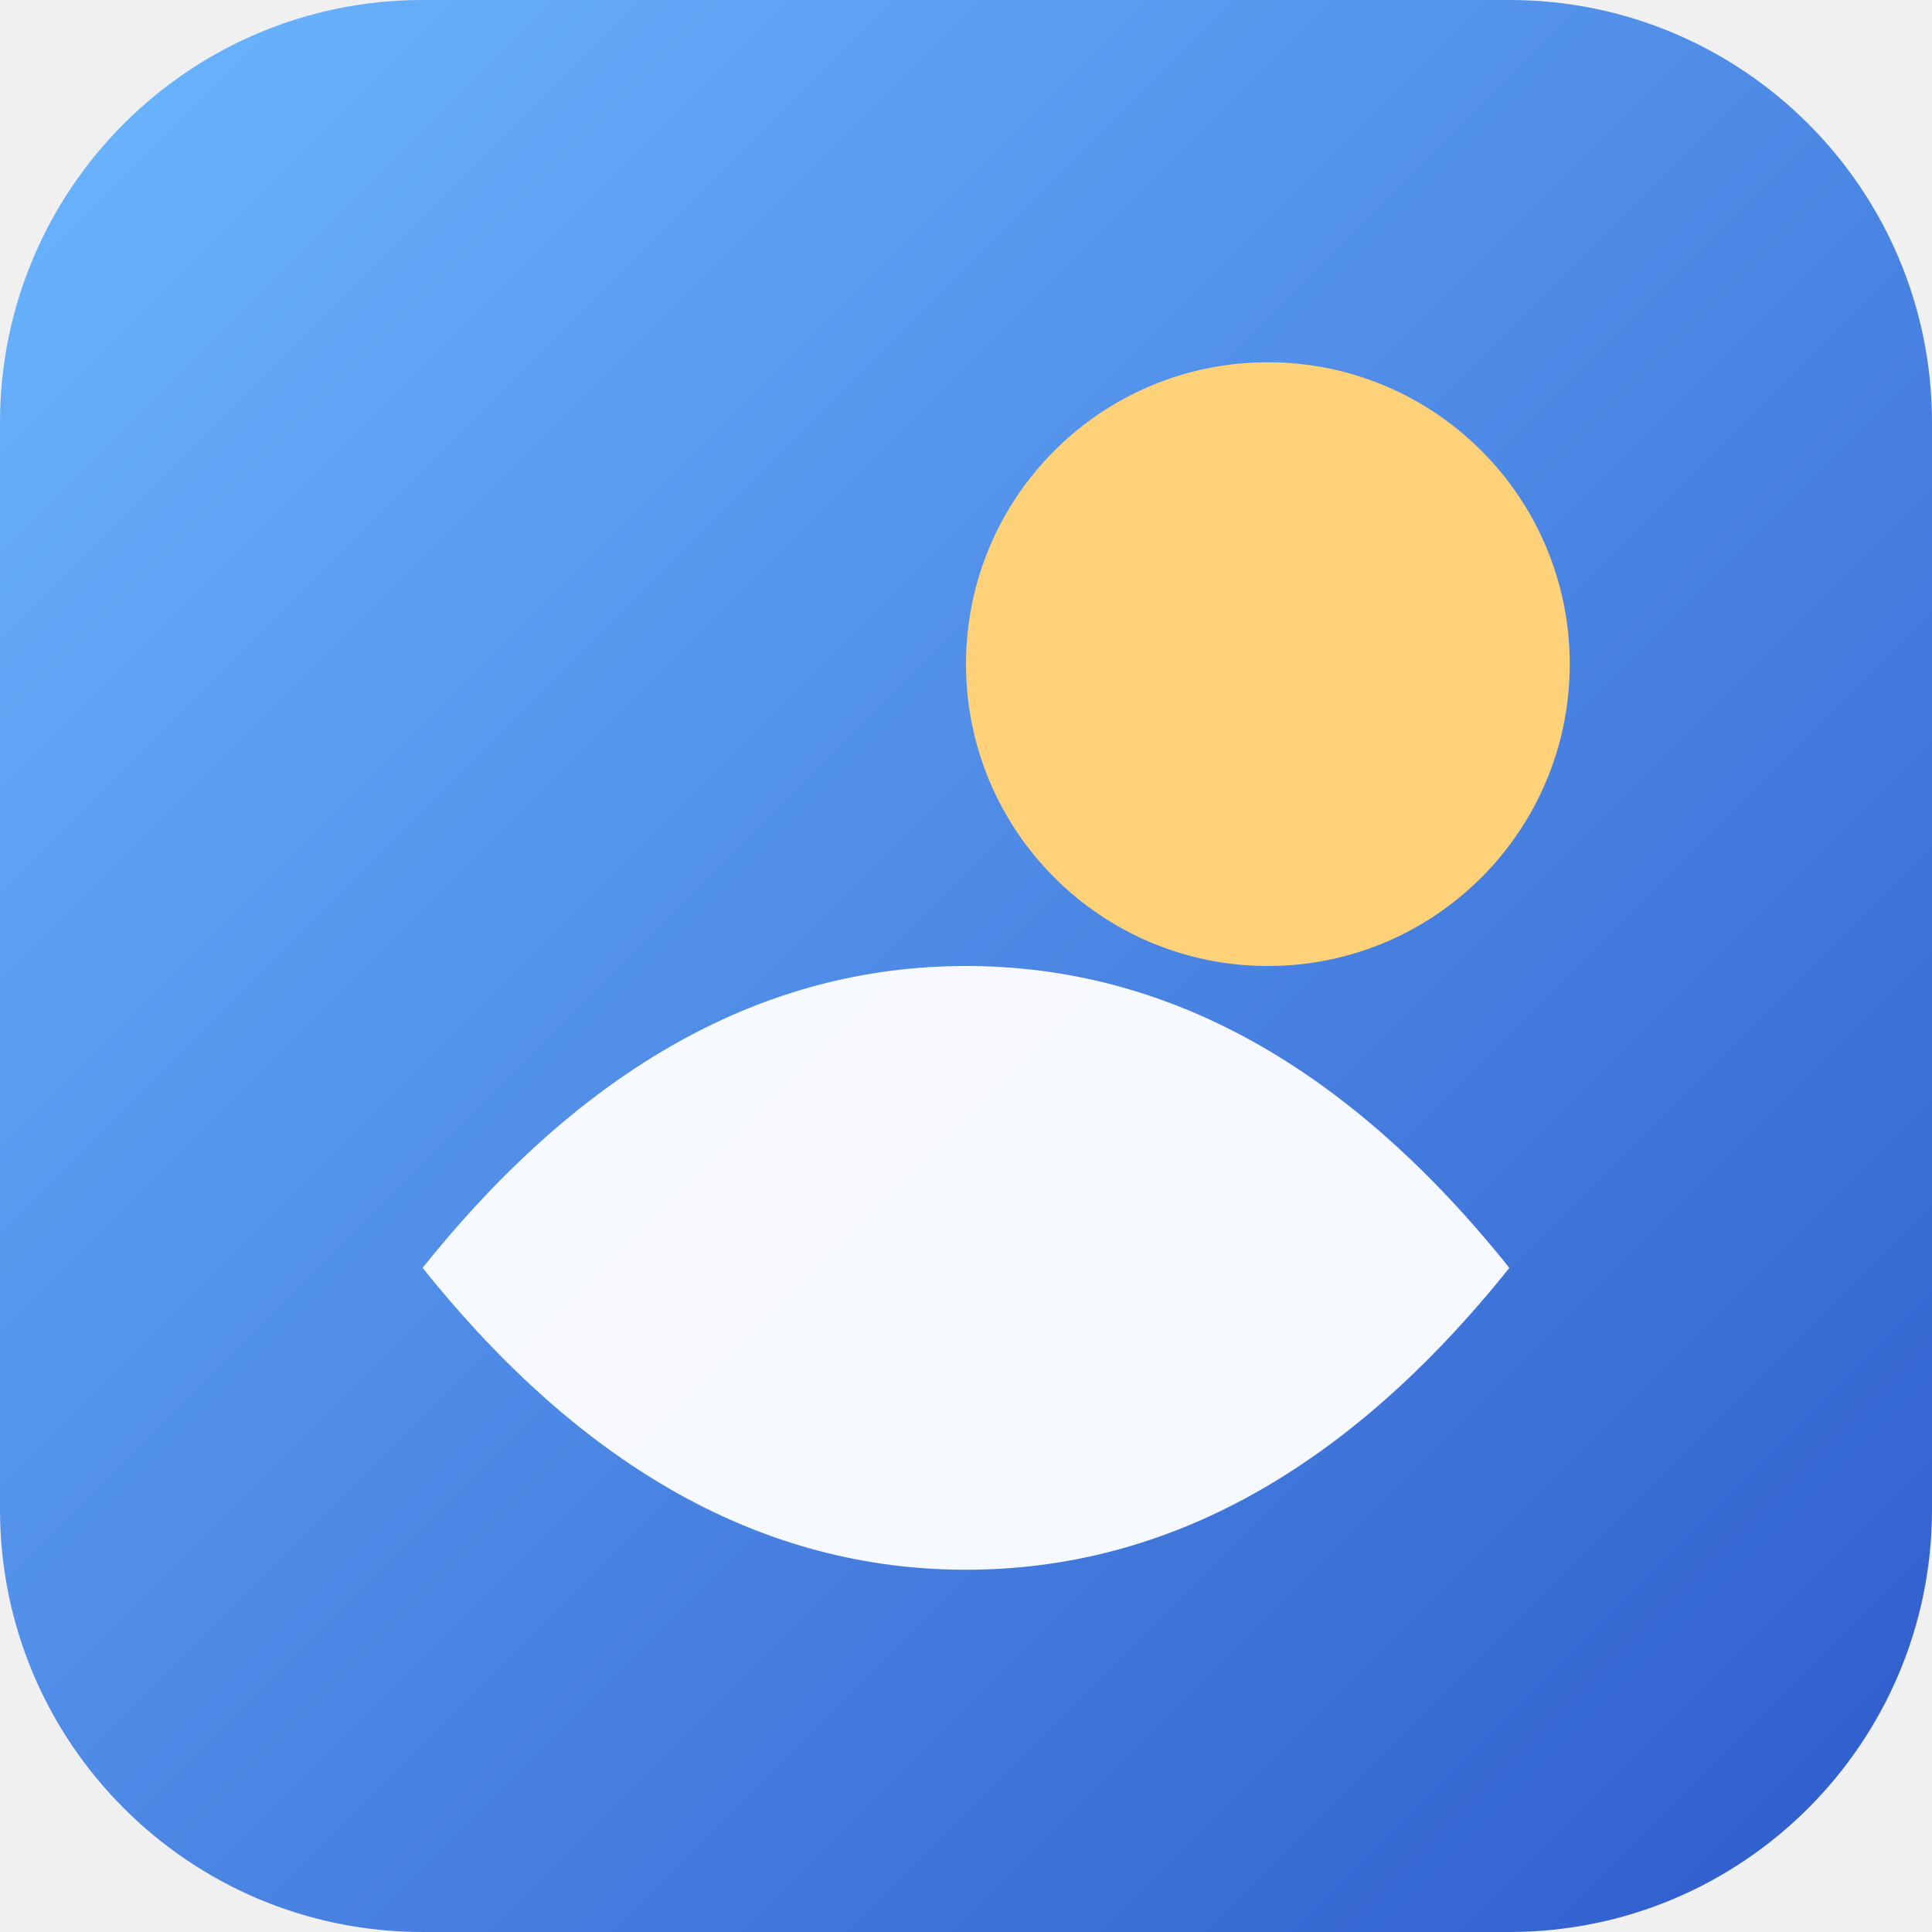
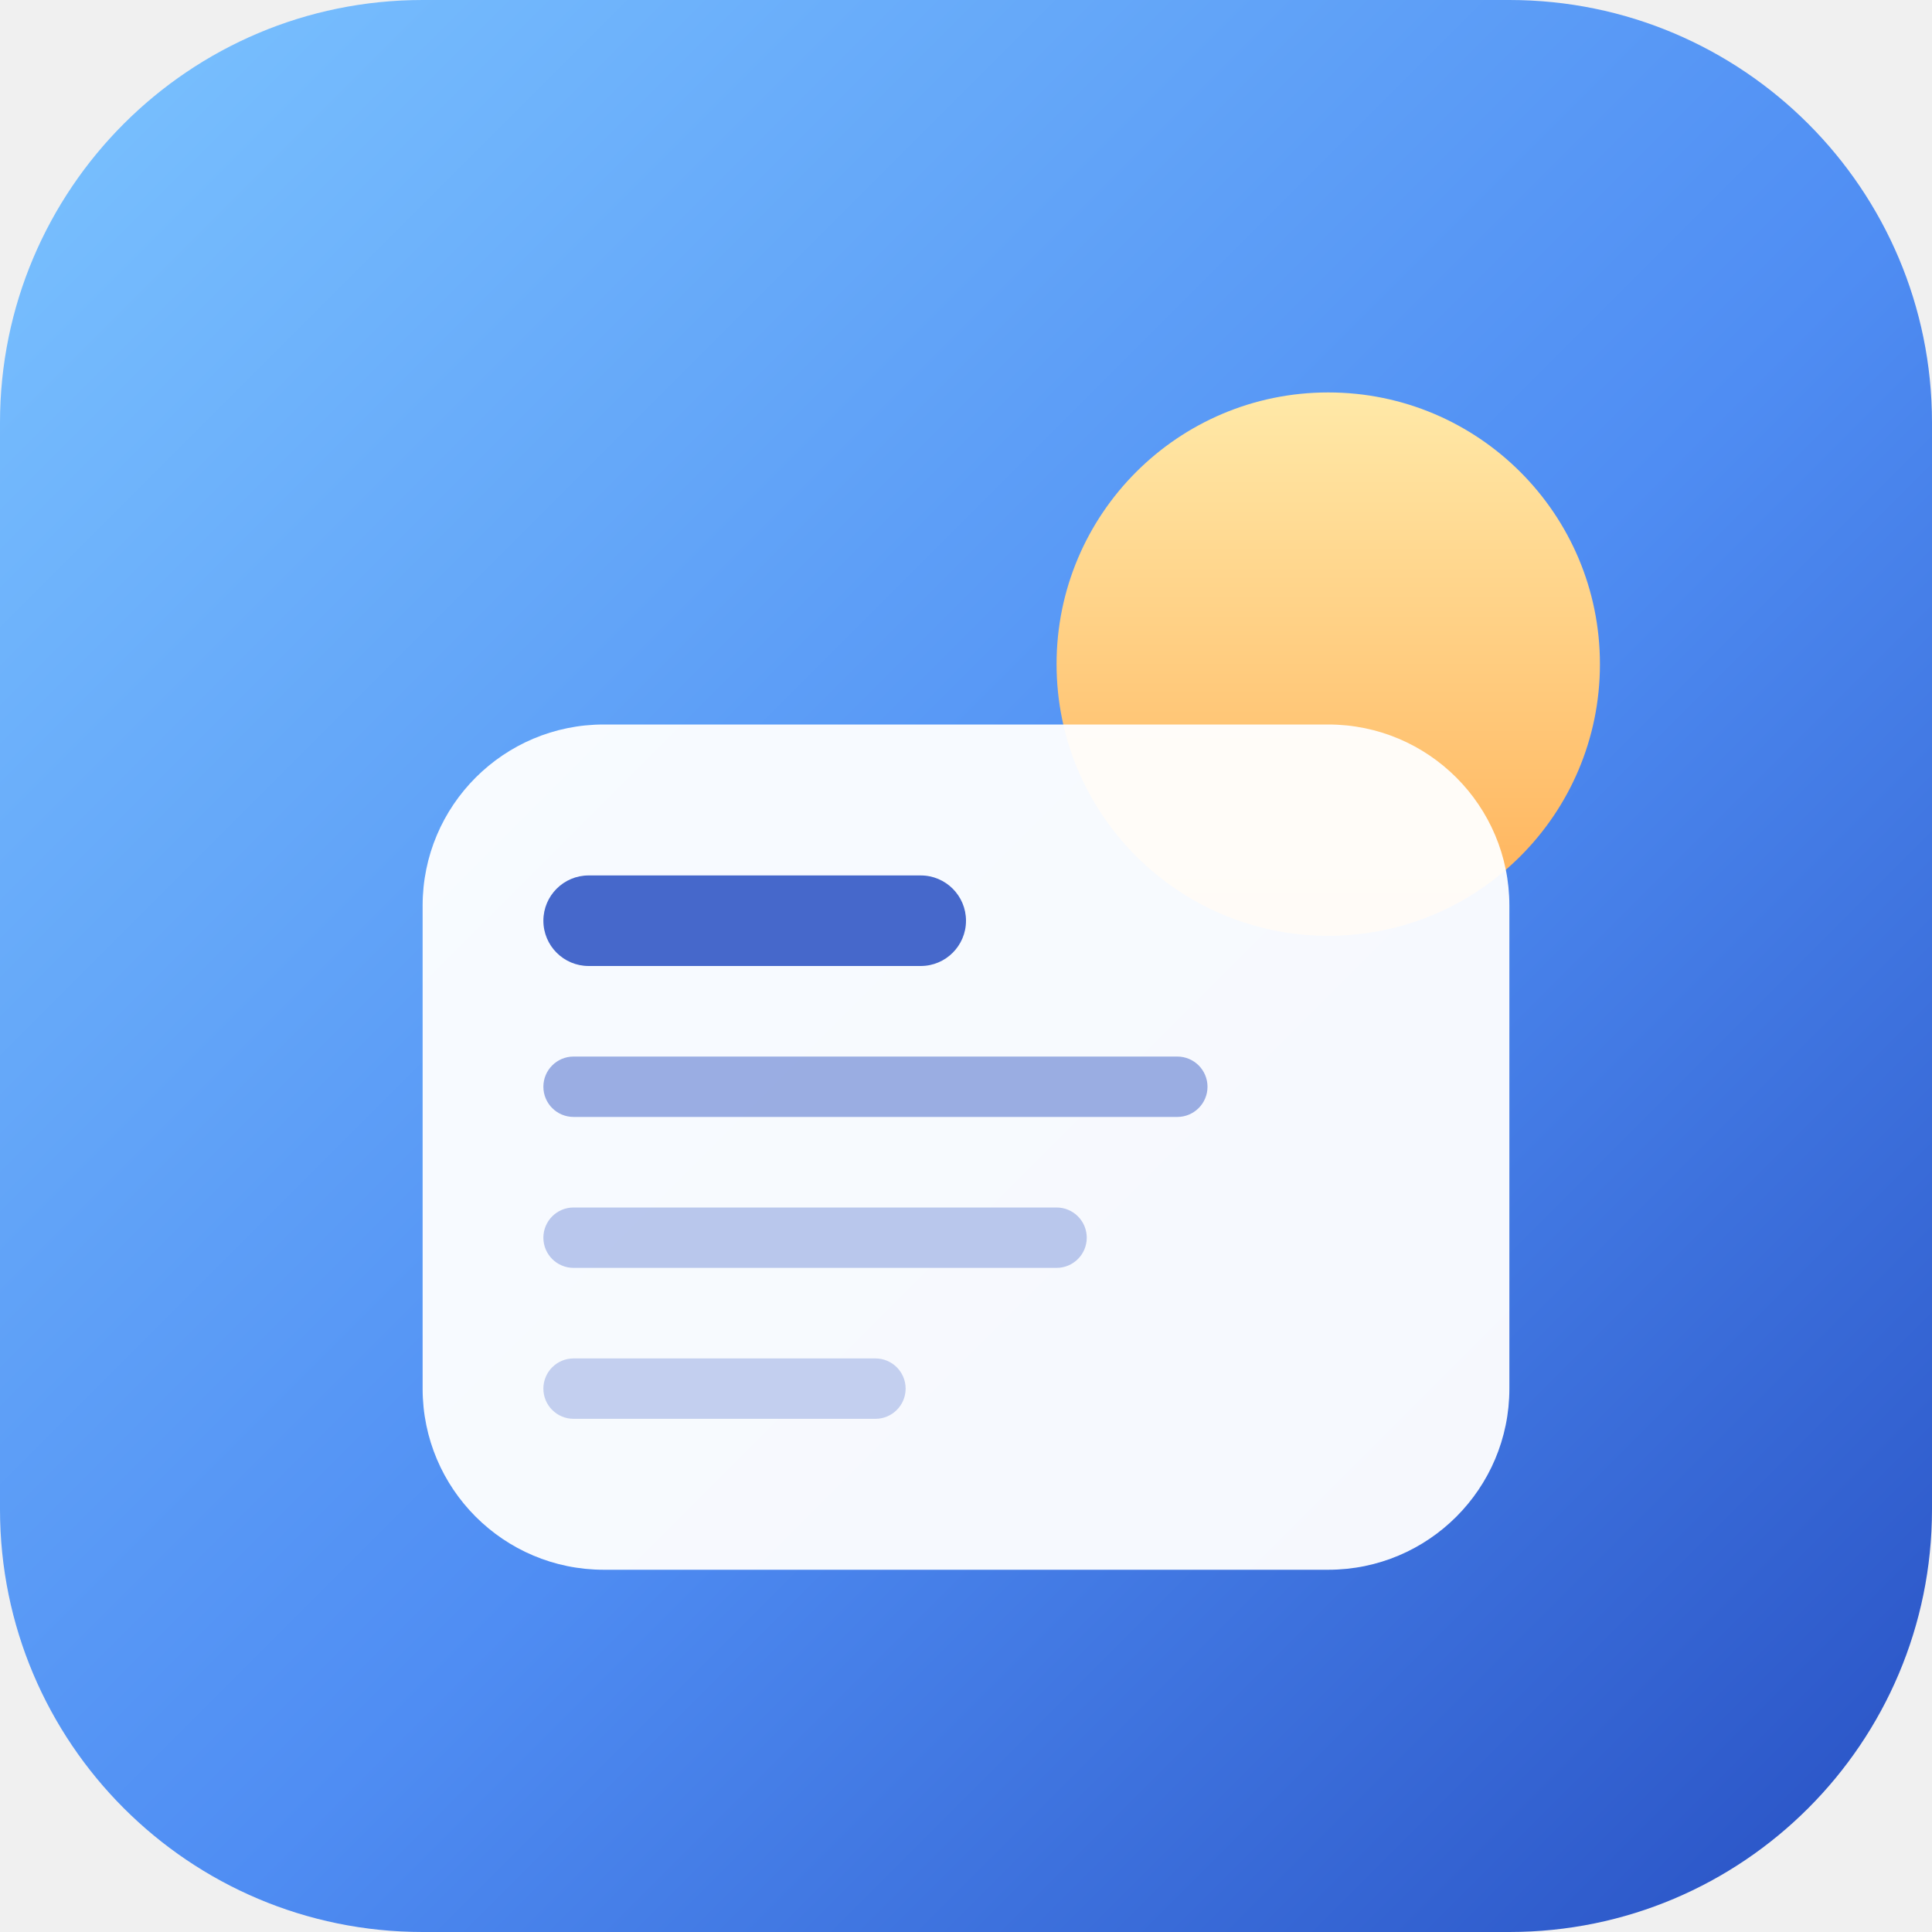
- <svg xmlns="http://www.w3.org/2000/svg" viewBox="0 0 64 64">
+ <svg xmlns="http://www.w3.org/2000/svg" viewBox="0 0 64 64" role="img" aria-label="Daybrief">
  <defs>
-     <linearGradient id="g" x1="0" y1="0" x2="1" y2="1">
-       <stop offset="0%" stop-color="#6CB7FF" />
-       <stop offset="100%" stop-color="#2E5BCC" />
+     <linearGradient id="bg" x1="0" y1="0" x2="1" y2="1">
+       <stop offset="0%" stop-color="#7CC4FF" />
+       <stop offset="55%" stop-color="#4F8DF3" />
+       <stop offset="100%" stop-color="#274FC2" />
+     </linearGradient>
+     <linearGradient id="sun" x1="0" y1="0" x2="0" y2="1">
+       <stop offset="0%" stop-color="#FFE9A8" />
+       <stop offset="100%" stop-color="#FFB057" />
    </linearGradient>
  </defs>
-   <rect width="64" height="64" rx="14" fill="url(#g)" />
-   <circle cx="42" cy="22" r="10" fill="#FFD27A" />
-   <path d="M14 42 q8 -10 18 -10 q10 0 18 10 q-8 10 -18 10 q-10 0 -18 -10 z" fill="#fff" opacity="0.95" />
+   <rect width="64" height="64" rx="14" fill="url(#bg)" />
+   <circle cx="44" cy="22" r="9" fill="url(#sun)" />
+   <rect x="14" y="24" width="36" height="28" rx="6" fill="#FFFFFF" opacity="0.95" />
+   <rect x="18" y="29" width="14" height="3" rx="1.5" fill="#274FC2" opacity="0.85" />
+   <rect x="18" y="35" width="22" height="2" rx="1" fill="#274FC2" opacity="0.45" />
+   <rect x="18" y="40" width="18" height="2" rx="1" fill="#274FC2" opacity="0.30" />
+   <rect x="18" y="45" width="12" height="2" rx="1" fill="#274FC2" opacity="0.25" />
</svg>
